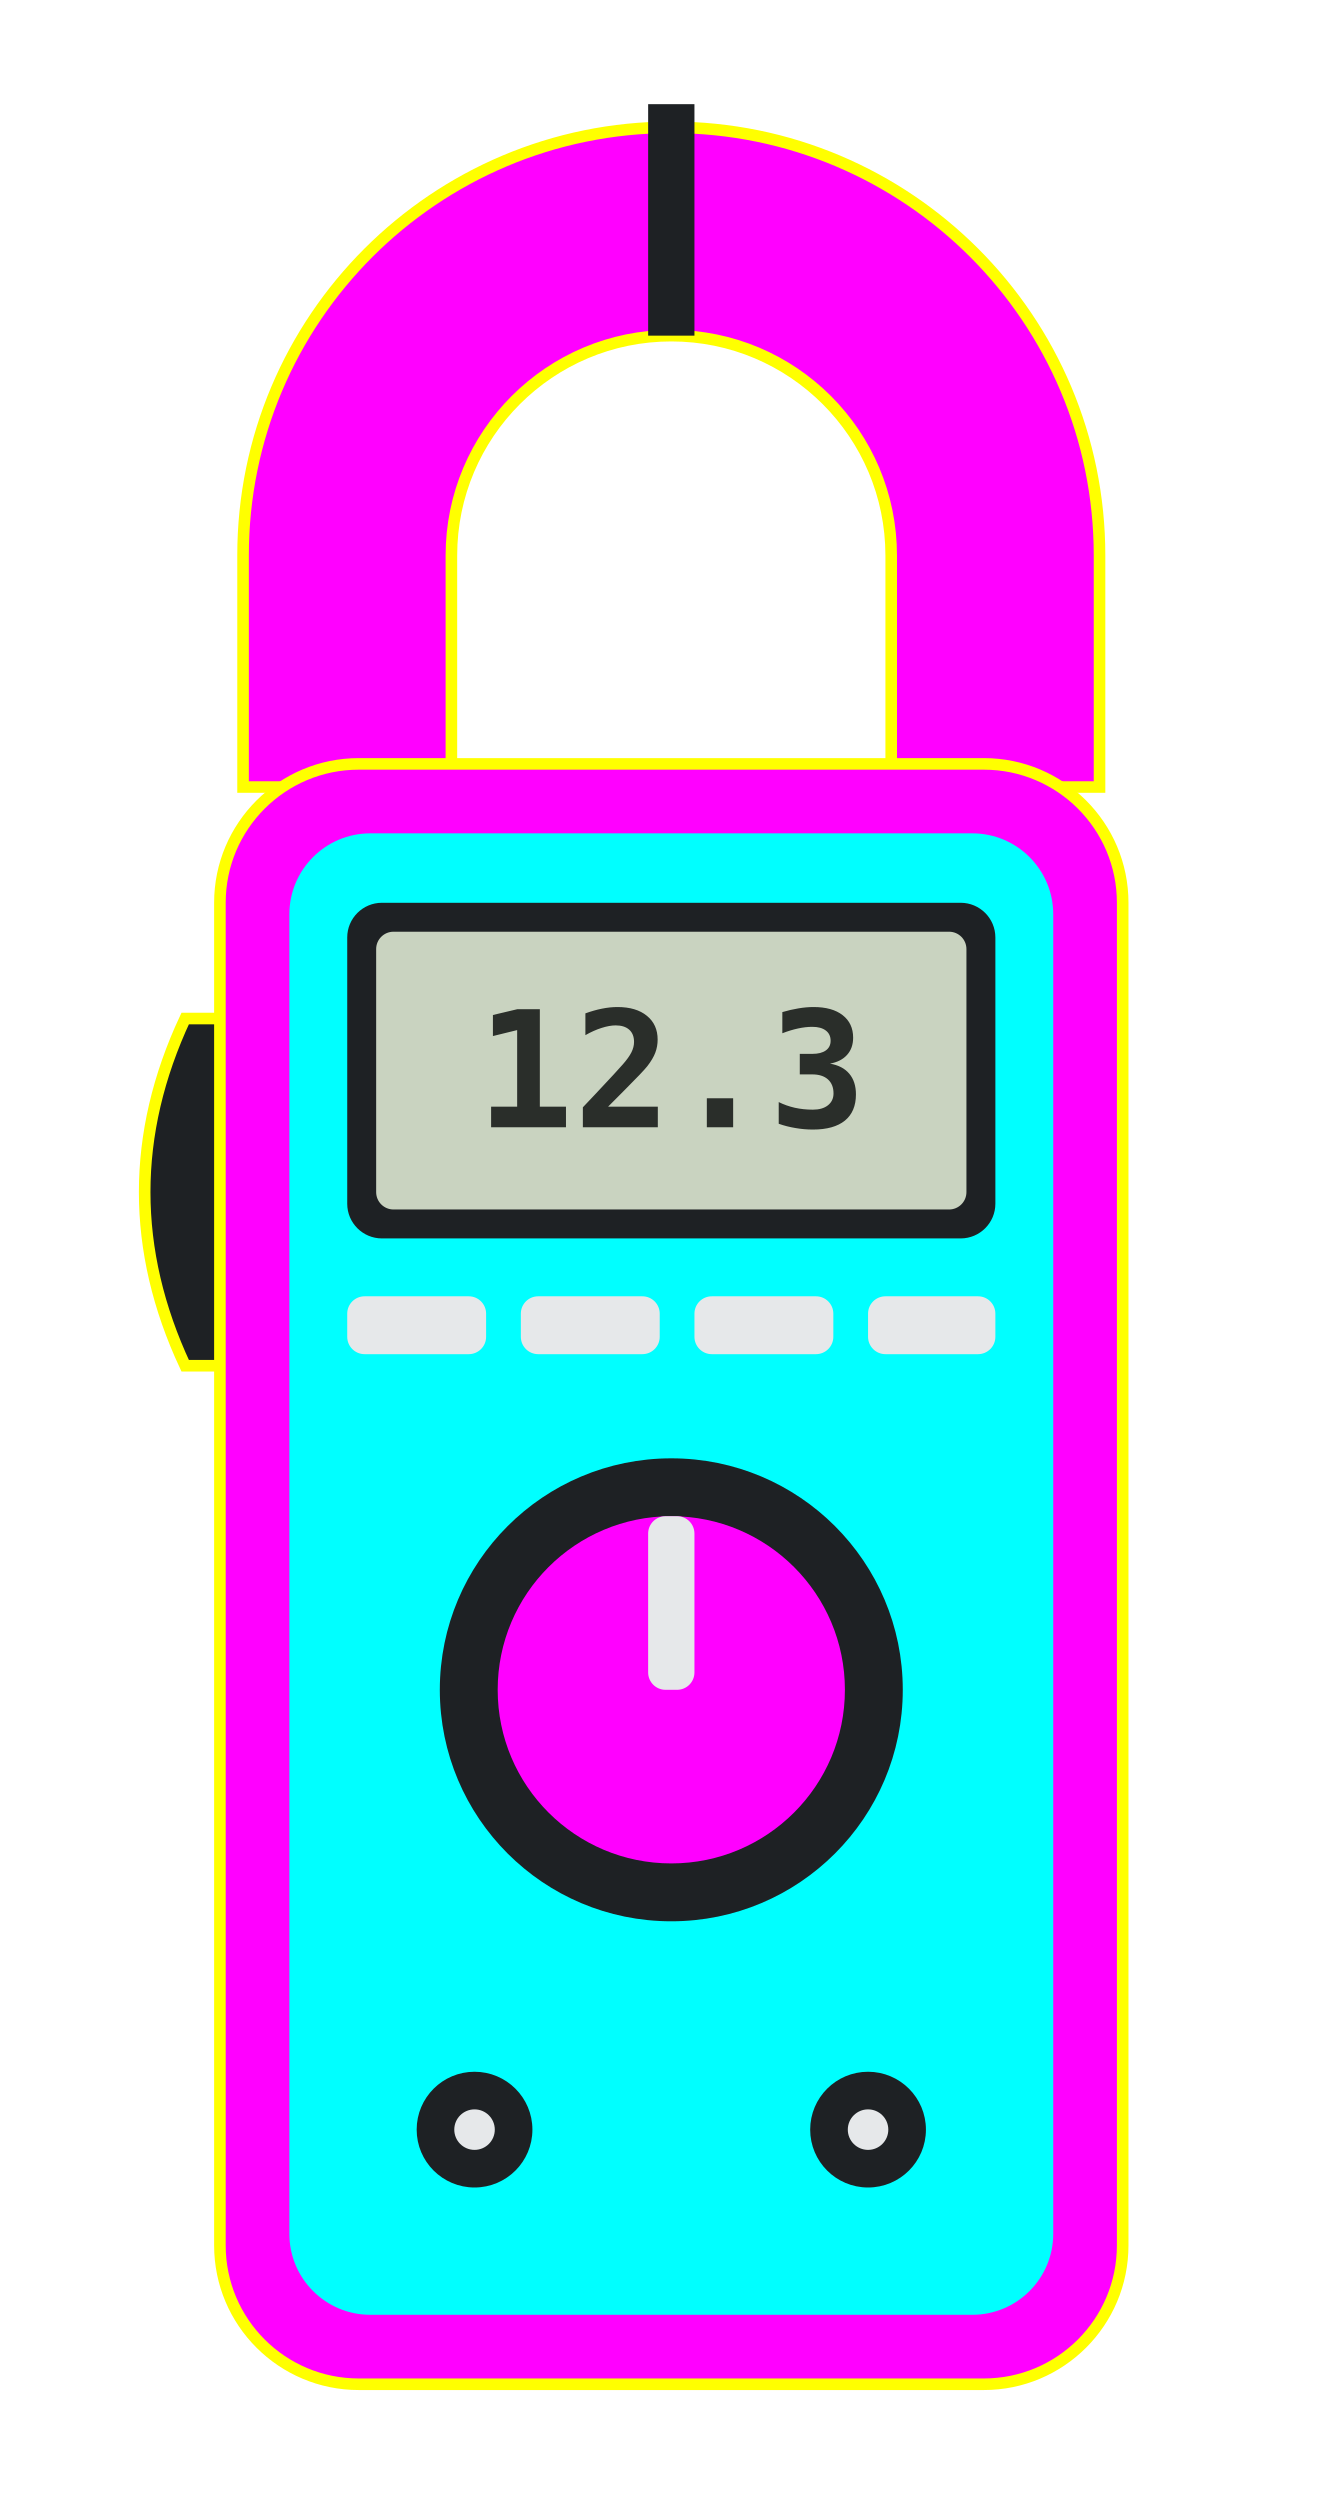
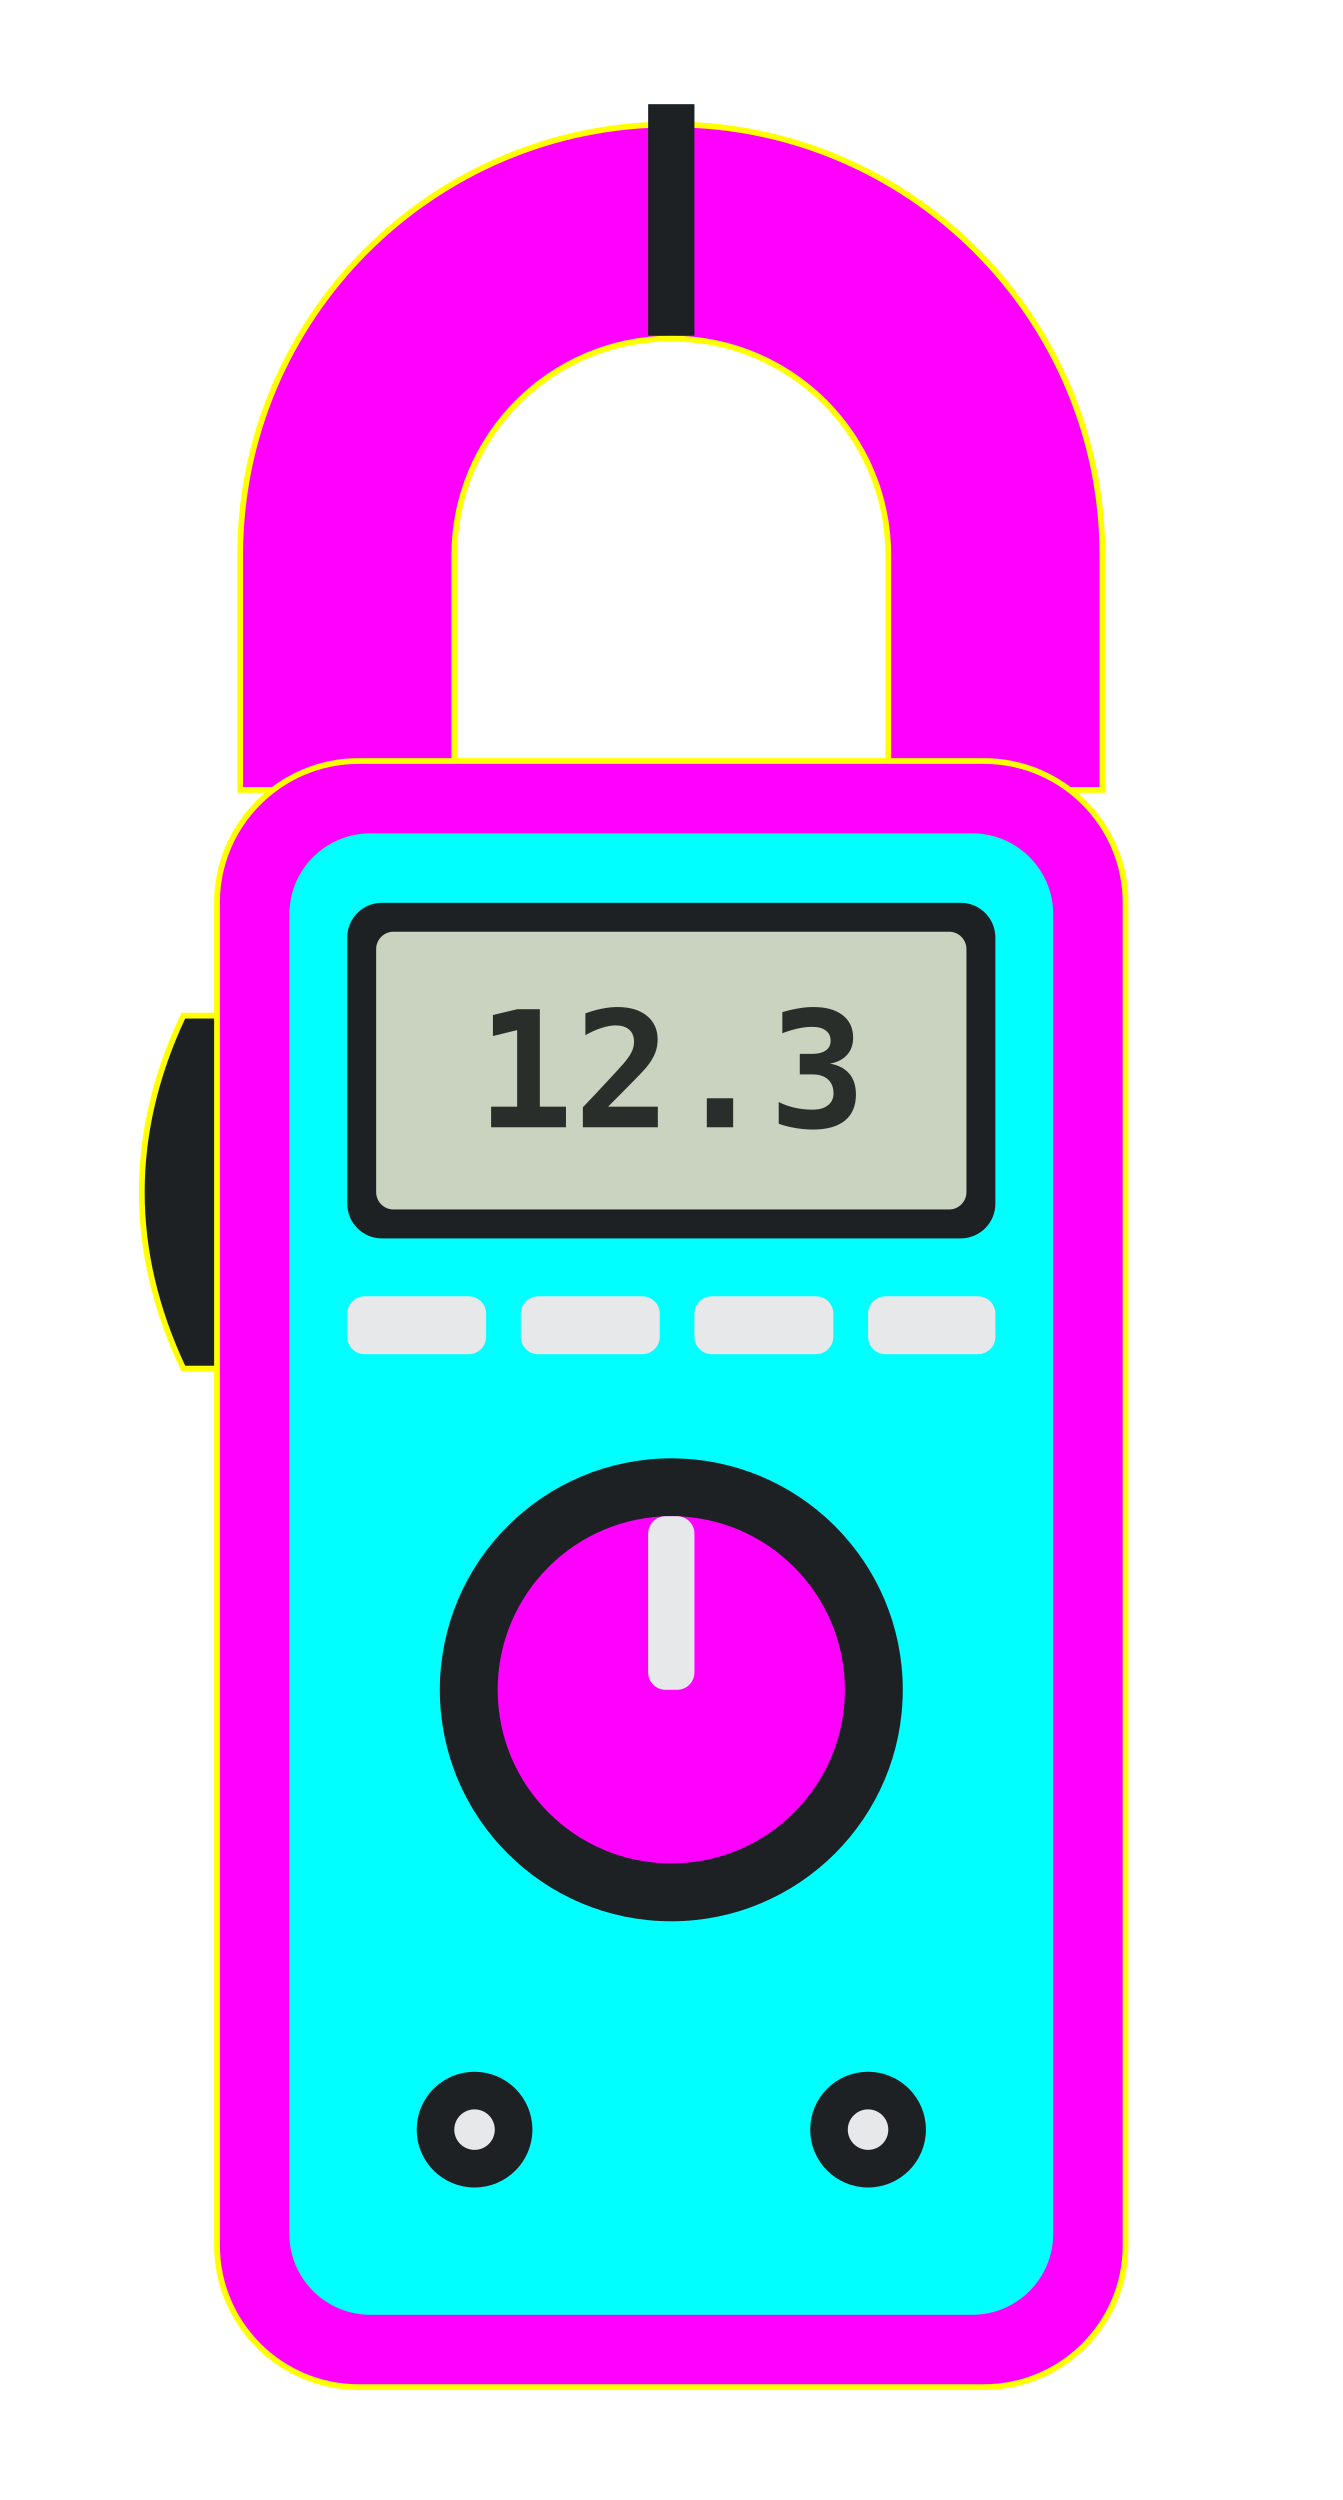
<svg xmlns="http://www.w3.org/2000/svg" viewBox="-16 -16 232 432" width="232" height="432">
  <style>
    .primary { fill: #FF00FF; }
    .secondary { fill: #00FFFF; }
    .lcd { fill: #C9D3C0; }
    .lcdtext { fill: #2A2E2A; font-weight: bold; font-size: 30px; font-family: monospace; }
    .light { fill: #E6E8EA; }
    .key { fill: #8A9096; }
    .dark { fill: #1E2124; }
    .bezel { fill: #2B2E32; }
    .line { fill: none; stroke: #E6E8EA; stroke-width: 4; stroke-linecap: round; stroke-linejoin: round; }
    .dline { fill: none; stroke: #1E2124; stroke-width: 4; stroke-linecap: round; stroke-linejoin: round; }
    .label { fill: #E6E8EA; font-size: 10px; font-family: sans-serif; text-anchor: middle; }
  </style>
  <path class="primary" stroke="#FFFF00" stroke-width="2" vector-effect="non-scaling-stroke" d="M100 6 a74 74 0 0 1 74 74 v40 h-36 v-40 a38 38 0 0 0 -76 0 v40 h-36 v-40 a74 74 0 0 1 74 -74z" />
+   <path class="primary" d="M100 6 a74 74 0 0 1 74 74 v40 h-36 v-40 a38 38 0 0 0 -76 0 v40 h-36 v-40 a74 74 0 0 1 74 -74z" />
  <rect class="dark" x="96" y="2" width="8" height="40" />
  <path class="dark" stroke="#FFFF00" stroke-width="2" vector-effect="non-scaling-stroke" d="M16 160 q-14 30 0 60 h12 v-60z" />
+   <path class="dark" d="M16 160 q-14 30 0 60 h12 v-60z" />
  <rect class="primary" x="22" y="116" stroke="#FFFF00" stroke-width="2" vector-effect="non-scaling-stroke" width="156" height="280" rx="24" />
+   <rect class="primary" x="22" y="116" width="156" height="280" rx="24" />
  <rect class="secondary" x="34" y="128" width="132" height="256" rx="14" />
  <rect class="dark" x="44" y="140" width="112" height="58" rx="6" />
  <rect class="lcd" x="49" y="145" width="102" height="48" rx="3" />
  <text class="lcdtext" style="font-weight:bold;font-family:monospace;font-size:28px" x="100.0" y="178.8" text-anchor="middle">12.3</text>
  <g class="light">
    <rect x="44" y="208" width="24" height="10" rx="3" />
    <rect x="74" y="208" width="24" height="10" rx="3" />
    <rect x="104" y="208" width="24" height="10" rx="3" />
    <rect x="134" y="208" width="22" height="10" rx="3" />
  </g>
  <circle class="dark" cx="100" cy="276" r="40" />
  <circle class="primary" cx="100" cy="276" r="30" />
  <rect class="light" x="96" y="246" width="8" height="30" rx="3" />
  <circle class="dark" cx="66" cy="352" r="10" />
  <circle class="light" cx="66" cy="352" r="3.5" />
  <circle class="dark" cx="134" cy="352" r="10" />
  <circle class="light" cx="134" cy="352" r="3.5" />
</svg>
